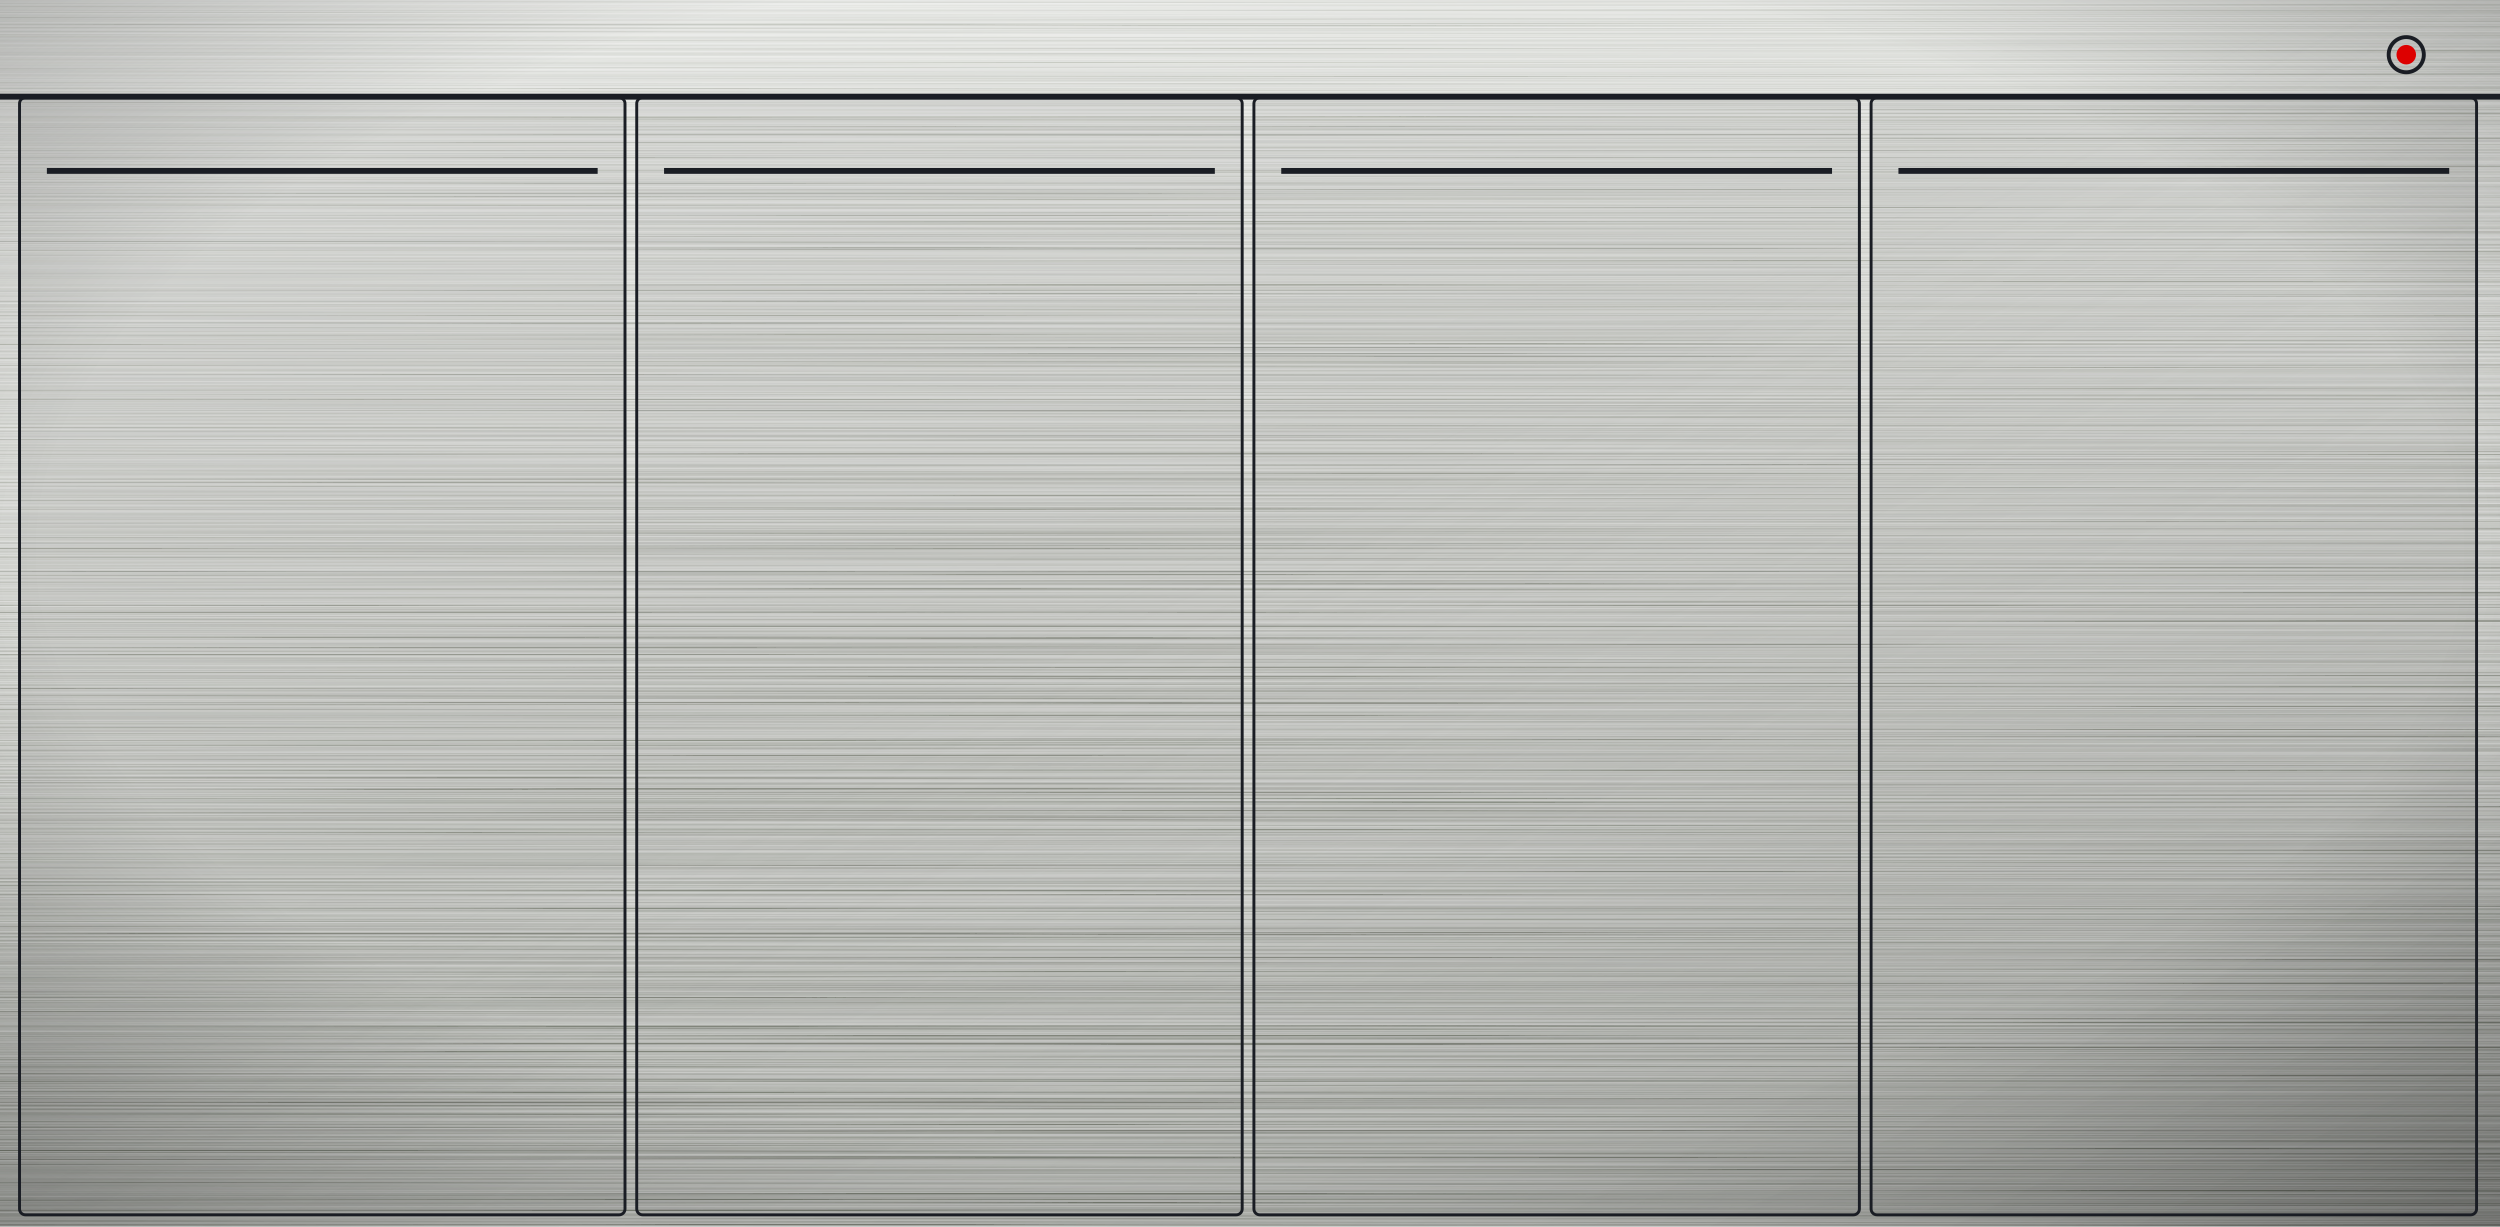
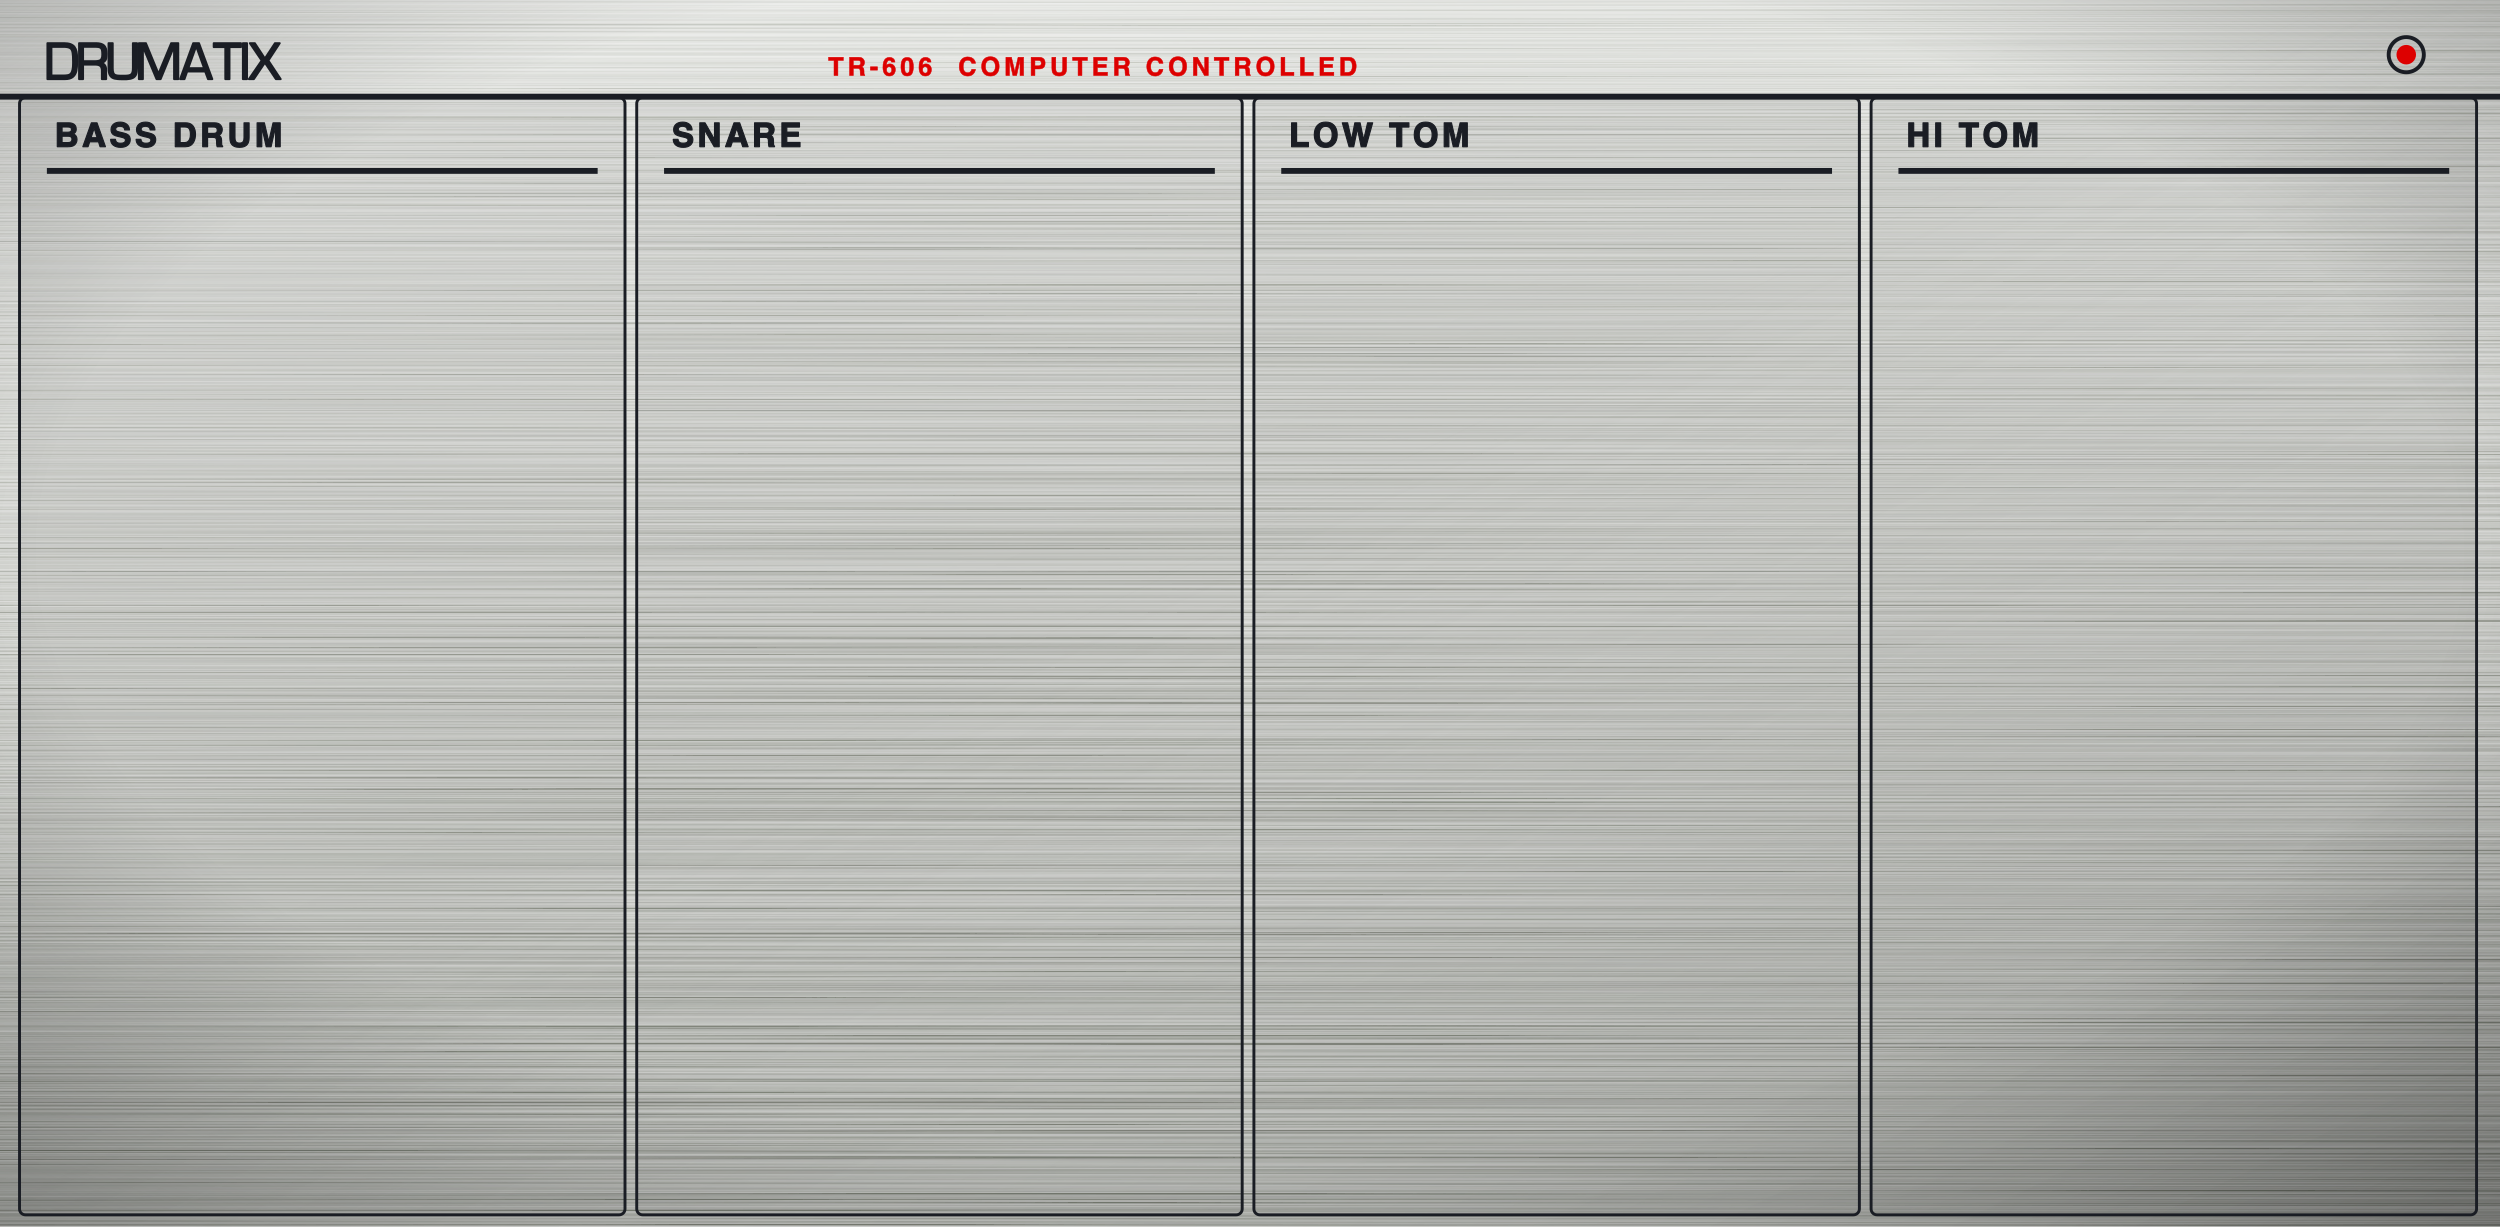
<svg xmlns="http://www.w3.org/2000/svg" viewBox="0 0 1280 628" width="1280" height="628">
  <defs>
    <filter id="brush" x="0" y="0" width="100%" height="100%">
      <feTurbulence type="fractalNoise" baseFrequency="0.001 1.1" numOctaves="4" seed="7" />
      <feColorMatrix type="matrix" values="1.9 0 0 0 -0.45  1.9 0 0 0 -0.45  1.9 0 0 0 -0.45  0 0 0 0 1" />
    </filter>
    <filter id="fine" x="0" y="0" width="100%" height="100%">
      <feTurbulence type="fractalNoise" baseFrequency="0.9" numOctaves="2" seed="3" />
      <feColorMatrix type="matrix" values="1.6 0 0 0 -0.3  1.6 0 0 0 -0.3  1.6 0 0 0 -0.3  0 0 0 0 1" />
    </filter>
    <filter id="grainv" x="0" y="0" width="100%" height="100%">
      <feTurbulence type="fractalNoise" baseFrequency="0.02 0.6" numOctaves="4" seed="11" />
      <feColorMatrix type="matrix" values="1.5 0 0 0 -0.25  1.2 0 0 0 -0.25  0.8 0 0 0 -0.25  0 0 0 0 1" />
    </filter>
    <linearGradient id="lit" x1="0" y1="0" x2="1" y2="1">
      <stop offset="0" stop-color="#fff" stop-opacity="0.22" />
      <stop offset="0.45" stop-color="#fff" stop-opacity="0" />
      <stop offset="1" stop-color="#000" stop-opacity="0.18" />
    </linearGradient>
    <radialGradient id="vig" cx="0.5" cy="0.45" r="0.8">
      <stop offset="0.6" stop-color="#000" stop-opacity="0" />
      <stop offset="1" stop-color="#000" stop-opacity="0.35" />
    </radialGradient>
    <radialGradient id="screw" cx="0.35" cy="0.3" r="0.8">
      <stop offset="0" stop-color="#e2e4e8" />
      <stop offset="1" stop-color="#6a6d74" />
    </radialGradient>
    <linearGradient id="woodh" x1="0" y1="0" x2="0" y2="1">
      <stop offset="0" stop-color="#7a5232" />
      <stop offset="1" stop-color="#4a2f1b" />
    </linearGradient>
    <linearGradient id="wood" x1="0" y1="0" x2="1" y2="0">
      <stop offset="0" stop-color="#5a3a22" />
      <stop offset="0.5" stop-color="#7a5232" />
      <stop offset="1" stop-color="#4a2f1b" />
    </linearGradient>
    <filter id="woodg" x="0" y="0" width="100%" height="100%">
      <feTurbulence type="fractalNoise" baseFrequency="0.02 0.4" numOctaves="3" seed="5" />
      <feColorMatrix type="matrix" values="0.9 0 0 0 0.1  0.6 0 0 0 0.02  0.4 0 0 0 0  0 0 0 0 1" />
    </filter>
  </defs>
  <linearGradient id="b6" x1="0" y1="0" x2="0" y2="1">
    <stop offset="0" stop-color="#d5d7d2" />
    <stop offset="0.5" stop-color="#bfc1bb" />
    <stop offset="1" stop-color="#a9aca5" />
  </linearGradient>
  <rect x="0" y="0" width="1280" height="628" fill="url(#b6)" />
  <rect x="0" y="0" width="1280" height="628" filter="url(#brush)" style="mix-blend-mode:overlay" opacity="0.5" />
  <rect x="0" y="0" width="1280" height="628" fill="url(#lit)" />
  <rect x="0" y="0" width="1280" height="628" fill="url(#vig)" />
+   <g fill="#1a1d24" stroke="#1a1d24" stroke-width="143.36" stroke-linejoin="round" opacity="1">
+     <path transform="translate(24.00 40.50) scale(0.00732 -0.00732)" d="M41 0V2511H1200Q1476 2511 1655.5 2443.5Q1835 2376 1934.5 2243.0Q2034 2110 2074.0 1915.5Q2114 1721 2114 1438V1200Q2114 821 2060.0 569.0Q2006 317 1821.0 158.5Q1636 0 1270 0ZM315 246H1135Q1335 246 1472.0 273.0Q1609 300 1692 401Q1835 590 1835 1102V1221Q1835 1622 1806 1810Q1773 2080 1624.0 2168.5Q1475 2257 1192 2257H315Z" />
+     <path transform="translate(40.23 40.50) scale(0.00732 -0.00732)" d="M37 0V2511H1221Q1616 2511 1787.0 2345.5Q1958 2180 1958 1782Q1958 1572 1936.0 1454.5Q1914 1337 1820.5 1248.0Q1727 1159 1524 1122Q1925 1094 1925 643V0H1634V578Q1634 820 1523.0 918.0Q1412 1016 1163 1016H311V0ZM311 1249H1126Q1324 1249 1439.0 1286.0Q1554 1323 1608.5 1424.5Q1663 1526 1663 1712Q1663 1924 1636.0 2035.0Q1609 2146 1515.0 2203.5Q1421 2261 1221 2261H311Z" />
+     <path transform="translate(55.32 40.50) scale(0.00732 -0.00732)" d="M1741 2511H2023V754Q2023 485 1959.5 325.5Q1896 166 1739.5 85.5Q1583 5 1303 -8Q1212 -12 1024 -12Q666 -12 464.5 33.0Q263 78 150.0 242.5Q37 407 37 754V2511H324V754Q324 536 371.0 426.0Q418 316 532.5 274.5Q647 233 868 233H1143Q1316 233 1428.5 252.5Q1541 272 1609.5 325.5Q1678 379 1709.5 483.0Q1741 587 1741 754Z" />
+     <path transform="translate(70.92 40.50) scale(0.00732 -0.00732)" d="M2777 2511V0H2490V2306L1544 0H1262L303 2286V0H29V2511H516L1397 369L2286 2511Z" />
+     <path transform="translate(92.01 40.50) scale(0.00732 -0.00732)" d="M1782 537H520L332 0H29L946 2511H1348L2277 0H1982ZM1708 762 1151 2306 598 762Z" />
+     <path transform="translate(109.38 40.50) scale(0.00732 -0.00732)" d="M1106 2241V0H819V2241H8V2511H1909V2241Z" />
+     <path transform="translate(124.17 40.50) scale(0.00732 -0.00732)" d="M311 2511V0H29V2511Z" />
+     <path transform="translate(127.17 40.50) scale(0.00732 -0.00732)" d="M2191 2511 1397 1298 2257 0H1925L1155 1151L381 0H37L930 1298L106 2511H451L1155 1438L1860 2511Z" />
+   </g>
+   <g fill="#dd0000" stroke="#dd0000" stroke-width="40.96" stroke-linejoin="round" opacity="1">
+     <path transform="translate(424.00 38.68) scale(0.00635 -0.00635)" d="M1227 1474V1213H786V0H476V1213H33V1474Z" />
+     <path transform="translate(433.94 38.68) scale(0.00635 -0.00635)" d="M464 1218V822H813Q917 822 969 846Q1061 888 1061 1012Q1061 1146 972 1192Q922 1218 822 1218ZM1266 1333Q1314 1277 1342.0 1209.0Q1370 1141 1370 1054Q1370 949 1317.0 847.5Q1264 746 1142 704Q1244 663 1286.5 587.5Q1329 512 1329 357V258Q1329 157 1337 121Q1349 64 1393 37V0H1054Q1040 49 1034 79Q1022 141 1021 206L1019 343Q1017 484 967.5 531.0Q918 578 782 578H464V0H163V1474H886Q1041 1471 1124.5 1436.0Q1208 1401 1266 1333Z" />
+     <path transform="translate(445.33 38.68) scale(0.00635 -0.00635)" d="M47 706H621V436H47Z" />
+     <path transform="translate(451.66 38.68) scale(0.00635 -0.00635)" d="M573 194Q668 194 722.5 265.5Q777 337 777 451Q777 578 715.0 645.5Q653 713 563 713Q490 713 434 669Q350 604 350 459Q350 342 413.0 268.0Q476 194 573 194ZM751 1085Q751 1120 724 1162Q678 1230 585 1230Q446 1230 387 1074Q355 988 343 820Q396 883 466.0 912.0Q536 941 626 941Q819 941 942.5 810.0Q1066 679 1066 475Q1066 272 945.0 117.0Q824 -38 569 -38Q295 -38 165 191Q64 370 64 653Q64 819 78 923Q103 1108 175 1231Q237 1336 337.5 1400.0Q438 1464 578 1464Q780 1464 900.0 1360.5Q1020 1257 1035 1085Z" />
+     <path transform="translate(460.89 38.68) scale(0.00635 -0.00635)" d="M564 196Q691 196 730.5 328.5Q770 461 770 711Q770 973 730.5 1099.0Q691 1225 564 1225Q437 1225 396.0 1099.0Q355 973 355 711Q355 461 396.0 328.5Q437 196 564 196ZM1064 711Q1064 352 952.5 158.0Q841 -36 564 -36Q287 -36 175.5 158.0Q64 352 64 711Q64 1070 175.5 1265.0Q287 1460 564 1460Q841 1460 952.5 1265.0Q1064 1070 1064 711Z" />
+     <path transform="translate(470.12 38.68) scale(0.00635 -0.00635)" d="M573 194Q668 194 722.5 265.5Q777 337 777 451Q777 578 715.0 645.5Q653 713 563 713Q490 713 434 669Q350 604 350 459Q350 342 413.0 268.0Q476 194 573 194ZM751 1085Q751 1120 724 1162Q678 1230 585 1230Q446 1230 387 1074Q355 988 343 820Q396 883 466.0 912.0Q536 941 626 941Q819 941 942.5 810.0Q1066 679 1066 475Q1066 272 945.0 117.0Q824 -38 569 -38Q295 -38 165 191Q64 370 64 653Q64 819 78 923Q103 1108 175 1231Q237 1336 337.5 1400.0Q438 1464 578 1464Q780 1464 900.0 1360.5Q1020 1257 1035 1085Z" />
+     <path transform="translate(490.57 38.68) scale(0.00635 -0.00635)" d="M299 1320Q479 1502 757 1502Q1129 1502 1301 1258Q1396 1121 1403 983H1095Q1065 1089 1018 1143Q934 1239 769 1239Q601 1239 504.0 1103.5Q407 968 407 720Q407 472 509.5 348.5Q612 225 770 225Q932 225 1017 331Q1064 388 1095 502H1400Q1360 261 1195.5 110.0Q1031 -41 774 -41Q456 -41 274 163Q92 368 92 725Q92 1111 299 1320ZM748 1519Z" />
+     <path transform="translate(501.96 38.68) scale(0.00635 -0.00635)" d="M1206 739Q1206 987 1098.5 1122.5Q991 1258 808 1258Q625 1258 516.0 1123.0Q407 988 407 739Q407 490 516.0 355.0Q625 220 808 220Q991 220 1098.5 355.0Q1206 490 1206 739ZM1291 131Q1124 -41 808 -41Q492 -41 325 131Q101 342 101 739Q101 1144 325 1347Q492 1519 808 1519Q1124 1519 1291 1347Q1514 1144 1514 739Q1514 342 1291 131ZM808 1519Z" />
+     <path transform="translate(514.07 38.68) scale(0.00635 -0.00635)" d="M1133 1474H1576V0H1289V997Q1289 1040 1290.0 1117.5Q1291 1195 1291 1237L1012 0H713L436 1237Q436 1195 437.0 1117.5Q438 1040 438 997V0H151V1474H599L867 315Z" />
+     <path transform="translate(526.90 38.68) scale(0.00635 -0.00635)" d="M756 1218H469V784H756Q865 784 925.5 837.0Q986 890 986 1005Q986 1120 925.5 1169.0Q865 1218 756 1218ZM782 530H469V0H163V1474H805Q1027 1474 1159.0 1360.0Q1291 1246 1291 1007Q1291 746 1159.0 638.0Q1027 530 782 530Z" />
+     <path transform="translate(537.57 38.68) scale(0.00635 -0.00635)" d="M156 1474H469V568Q469 416 505 346Q561 222 749 222Q936 222 992 346Q1028 416 1028 568V1474H1341V568Q1341 333 1268 202Q1132 -38 749 -38Q366 -38 229 202Q156 333 156 568ZM749 1474Z" />
+     <path transform="translate(548.96 38.68) scale(0.00635 -0.00635)" d="M1227 1474V1213H786V0H476V1213H33V1474Z" />
+     <path transform="translate(558.90 38.68) scale(0.00635 -0.00635)" d="M1246 1213H466V900H1182V644H466V265H1282V0H165V1474H1246Z" />
+     <path transform="translate(569.57 38.68) scale(0.00635 -0.00635)" d="M464 1218V822H813Q917 822 969 846Q1061 888 1061 1012Q1061 1146 972 1192Q922 1218 822 1218ZM1266 1333Q1314 1277 1342.0 1209.0Q1370 1141 1370 1054Q1370 949 1317.0 847.5Q1264 746 1142 704Q1244 663 1286.5 587.5Q1329 512 1329 357V258Q1329 157 1337 121Q1349 64 1393 37V0H1054Q1040 49 1034 79Q1022 141 1021 206L1019 343Q1017 484 967.5 531.0Q918 578 782 578H464V0H163V1474H886Q1041 1471 1124.5 1436.0Q1208 1401 1266 1333Z" />
+     <path transform="translate(586.57 38.68) scale(0.00635 -0.00635)" d="M299 1320Q479 1502 757 1502Q1129 1502 1301 1258Q1396 1121 1403 983H1095Q1065 1089 1018 1143Q934 1239 769 1239Q601 1239 504.0 1103.5Q407 968 407 720Q407 472 509.5 348.5Q612 225 770 225Q932 225 1017 331Q1064 388 1095 502H1400Q1360 261 1195.5 110.0Q1031 -41 774 -41Q456 -41 274 163Q92 368 92 725Q92 1111 299 1320ZM748 1519Z" />
+     <path transform="translate(597.96 38.68) scale(0.00635 -0.00635)" d="M1206 739Q1206 987 1098.5 1122.5Q991 1258 808 1258Q625 1258 516.0 1123.0Q407 988 407 739Q407 490 516.0 355.0Q625 220 808 220Q991 220 1098.5 355.0Q1206 490 1206 739ZM1291 131Q1124 -41 808 -41Q492 -41 325 131Q101 342 101 739Q101 1144 325 1347Q492 1519 808 1519Q1124 1519 1291 1347Q1514 1144 1514 739Q1514 342 1291 131ZM808 1519Z" />
+     <path transform="translate(610.07 38.68) scale(0.00635 -0.00635)" d="M151 1474H474L1061 445V1474H1348V0H1040L438 1047V0H151ZM761 1477Z" />
+     <path transform="translate(621.46 38.68) scale(0.00635 -0.00635)" d="M1227 1474V1213H786V0H476V1213H33V1474Z" />
+     <path transform="translate(631.40 38.68) scale(0.00635 -0.00635)" d="M464 1218V822H813Q917 822 969 846Q1061 888 1061 1012Q1061 1146 972 1192Q922 1218 822 1218ZM1266 1333Q1314 1277 1342.0 1209.0Q1370 1141 1370 1054Q1370 949 1317.0 847.5Q1264 746 1142 704Q1244 663 1286.5 587.5Q1329 512 1329 357V258Q1329 157 1337 121Q1349 64 1393 37V0H1054Q1040 49 1034 79Q1022 141 1021 206L1019 343Q1017 484 967.5 531.0Q918 578 782 578H464V0H163V1474H886Q1041 1471 1124.5 1436.0Q1208 1401 1266 1333Z" />
+     <path transform="translate(642.79 38.68) scale(0.00635 -0.00635)" d="M1206 739Q1206 987 1098.5 1122.5Q991 1258 808 1258Q625 1258 516.0 1123.0Q407 988 407 739Q407 490 516.0 355.0Q625 220 808 220Q991 220 1098.5 355.0Q1206 490 1206 739ZM1291 131Q1124 -41 808 -41Q492 -41 325 131Q101 342 101 739Q101 1144 325 1347Q492 1519 808 1519Q1124 1519 1291 1347Q1514 1144 1514 739Q1514 342 1291 131ZM808 1519Z" />
+     <path transform="translate(654.90 38.68) scale(0.00635 -0.00635)" d="M156 1474H464V265H1194V0H156Z" />
+     <path transform="translate(664.84 38.68) scale(0.00635 -0.00635)" d="M156 1474H464V265H1194V0H156Z" />
+     <path transform="translate(674.78 38.68) scale(0.00635 -0.00635)" d="M1246 1213H466V900H1182V644H466V265H1282V0H165V1474H1246Z" />
+     <path transform="translate(685.45 38.68) scale(0.00635 -0.00635)" d="M455 1218V256H739Q957 256 1043 471Q1090 589 1090 752Q1090 977 1019.5 1097.5Q949 1218 739 1218ZM1019 1442Q1174 1391 1270 1255Q1347 1145 1375.0 1017.0Q1403 889 1403 773Q1403 479 1285 275Q1125 0 791 0H156V1474H791Q928 1472 1019 1442Z" />
+   </g>
  <rect x="0" y="48" width="1280" height="3" fill="#1a1d24" />
  <circle cx="1232" cy="28" r="5" fill="#dd0000" />
  <circle cx="1232" cy="28" r="9" fill="none" stroke="#1a1d24" stroke-width="2" />
  <rect x="10" y="50" width="310" height="572" rx="3" fill="#000" fill-opacity="0.07" stroke="#1a1d24" stroke-width="1.5" />
  <rect x="24" y="86" width="282" height="3" fill="#1a1d24" />
+   <g fill="#1a1d24" stroke="#1a1d24" stroke-width="71.68" stroke-linejoin="round" opacity="1">
+     <path transform="translate(28.00 75.12) scale(0.0083 -0.0083)" d="M455 1218V893H817Q914 893 974.5 929.5Q1035 966 1035 1059Q1035 1162 955 1195Q886 1218 779 1218ZM455 649V256H817Q914 256 968 282Q1066 330 1066 466Q1066 581 971 624Q918 648 822 649ZM1261 1317Q1329 1223 1329 1092Q1329 957 1261 875Q1223 829 1149 791Q1262 750 1319.5 661.0Q1377 572 1377 445Q1377 314 1311 210Q1269 141 1206 94Q1135 40 1038.5 20.0Q942 0 829 0H161V1474H877Q1148 1470 1261 1317Z" />
+     <path transform="translate(41.98 75.12) scale(0.0083 -0.0083)" d="M559 557H933L749 1137ZM578 1474H926L1448 0H1114L1019 303H476L374 0H52ZM750 1474Z" />
+     <path transform="translate(55.95 75.12) scale(0.0083 -0.0083)" d="M379 455Q393 354 434 304Q509 213 691 213Q800 213 868 237Q997 283 997 408Q997 481 933 521Q869 560 732 590L576 625Q346 677 258 738Q109 840 109 1057Q109 1255 253.0 1386.0Q397 1517 676 1517Q909 1517 1073.5 1393.5Q1238 1270 1246 1035H950Q942 1168 834 1224Q762 1261 655 1261Q536 1261 465.0 1213.0Q394 1165 394 1079Q394 1000 464 961Q509 935 656 900L910 839Q1077 799 1162 732Q1294 628 1294 431Q1294 229 1139.5 95.5Q985 -38 703 -38Q415 -38 250.0 93.5Q85 225 85 455ZM678 1519Z" />
+     <path transform="translate(68.99 75.12) scale(0.0083 -0.0083)" d="M379 455Q393 354 434 304Q509 213 691 213Q800 213 868 237Q997 283 997 408Q997 481 933 521Q869 560 732 590L576 625Q346 677 258 738Q109 840 109 1057Q109 1255 253.0 1386.0Q397 1517 676 1517Q909 1517 1073.5 1393.5Q1238 1270 1246 1035H950Q942 1168 834 1224Q762 1261 655 1261Q536 1261 465.0 1213.0Q394 1165 394 1079Q394 1000 464 961Q509 935 656 900L910 839Q1077 799 1162 732Q1294 628 1294 431Q1294 229 1139.5 95.5Q985 -38 703 -38Q415 -38 250.0 93.5Q85 225 85 455ZM678 1519Z" />
+     <path transform="translate(88.45 75.12) scale(0.0083 -0.0083)" d="M455 1218V256H739Q957 256 1043 471Q1090 589 1090 752Q1090 977 1019.5 1097.5Q949 1218 739 1218ZM1019 1442Q1174 1391 1270 1255Q1347 1145 1375.0 1017.0Q1403 889 1403 773Q1403 479 1285 275Q1125 0 791 0H156V1474H791Q928 1472 1019 1442Z" />
+     <path transform="translate(102.43 75.12) scale(0.0083 -0.0083)" d="M464 1218V822H813Q917 822 969 846Q1061 888 1061 1012Q1061 1146 972 1192Q922 1218 822 1218ZM1266 1333Q1314 1277 1342.0 1209.0Q1370 1141 1370 1054Q1370 949 1317.0 847.5Q1264 746 1142 704Q1244 663 1286.5 587.5Q1329 512 1329 357V258Q1329 157 1337 121Q1349 64 1393 37V0H1054Q1040 49 1034 79Q1022 141 1021 206L1019 343Q1017 484 967.5 531.0Q918 578 782 578H464V0H163V1474H886Q1041 1471 1124.5 1436.0Q1208 1401 1266 1333Z" />
+     <path transform="translate(116.41 75.12) scale(0.0083 -0.0083)" d="M156 1474H469V568Q469 416 505 346Q561 222 749 222Q936 222 992 346Q1028 416 1028 568V1474H1341V568Q1341 333 1268 202Q1132 -38 749 -38Q366 -38 229 202Q156 333 156 568ZM749 1474Z" />
+     <path transform="translate(130.39 75.12) scale(0.0083 -0.0083)" d="M1133 1474H1576V0H1289V997Q1289 1040 1290.0 1117.5Q1291 1195 1291 1237L1012 0H713L436 1237Q436 1195 437.0 1117.5Q438 1040 438 997V0H151V1474H599L867 315Z" />
+   </g>
  <rect x="326" y="50" width="310" height="572" rx="3" fill="#000" fill-opacity="0.07" stroke="#1a1d24" stroke-width="1.5" />
  <rect x="340" y="86" width="282" height="3" fill="#1a1d24" />
+   <g fill="#1a1d24" stroke="#1a1d24" stroke-width="71.68" stroke-linejoin="round" opacity="1">
+     <path transform="translate(344.00 75.12) scale(0.0083 -0.0083)" d="M379 455Q393 354 434 304Q509 213 691 213Q800 213 868 237Q997 283 997 408Q997 481 933 521Q869 560 732 590L576 625Q346 677 258 738Q109 840 109 1057Q109 1255 253.0 1386.0Q397 1517 676 1517Q909 1517 1073.5 1393.5Q1238 1270 1246 1035H950Q942 1168 834 1224Q762 1261 655 1261Q536 1261 465.0 1213.0Q394 1165 394 1079Q394 1000 464 961Q509 935 656 900L910 839Q1077 799 1162 732Q1294 628 1294 431Q1294 229 1139.5 95.5Q985 -38 703 -38Q415 -38 250.0 93.5Q85 225 85 455ZM678 1519Z" />
+     <path transform="translate(357.04 75.12) scale(0.0083 -0.0083)" d="M151 1474H474L1061 445V1474H1348V0H1040L438 1047V0H151ZM761 1477Z" />
+     <path transform="translate(371.02 75.12) scale(0.0083 -0.0083)" d="M559 557H933L749 1137ZM578 1474H926L1448 0H1114L1019 303H476L374 0H52ZM750 1474Z" />
+     <path transform="translate(384.99 75.12) scale(0.0083 -0.0083)" d="M464 1218V822H813Q917 822 969 846Q1061 888 1061 1012Q1061 1146 972 1192Q922 1218 822 1218ZM1266 1333Q1314 1277 1342.0 1209.0Q1370 1141 1370 1054Q1370 949 1317.0 847.5Q1264 746 1142 704Q1244 663 1286.5 587.5Q1329 512 1329 357V258Q1329 157 1337 121Q1349 64 1393 37V0H1054Q1040 49 1034 79Q1022 141 1021 206L1019 343Q1017 484 967.5 531.0Q918 578 782 578H464V0H163V1474H886Q1041 1471 1124.5 1436.0Q1208 1401 1266 1333Z" />
+     <path transform="translate(398.97 75.12) scale(0.0083 -0.0083)" d="M1246 1213H466V900H1182V644H466V265H1282V0H165V1474H1246Z" />
+   </g>
  <rect x="642" y="50" width="310" height="572" rx="3" fill="#000" fill-opacity="0.07" stroke="#1a1d24" stroke-width="1.5" />
  <rect x="656" y="86" width="282" height="3" fill="#1a1d24" />
+   <g fill="#1a1d24" stroke="#1a1d24" stroke-width="71.68" stroke-linejoin="round" opacity="1">
+     <path transform="translate(660.00 75.12) scale(0.0083 -0.0083)" d="M156 1474H464V265H1194V0H156Z" />
+     <path transform="translate(672.08 75.12) scale(0.0083 -0.0083)" d="M1206 739Q1206 987 1098.5 1122.5Q991 1258 808 1258Q625 1258 516.0 1123.0Q407 988 407 739Q407 490 516.0 355.0Q625 220 808 220Q991 220 1098.5 355.0Q1206 490 1206 739ZM1291 131Q1124 -41 808 -41Q492 -41 325 131Q101 342 101 739Q101 1144 325 1347Q492 1519 808 1519Q1124 1519 1291 1347Q1514 1144 1514 739Q1514 342 1291 131ZM808 1519Z" />
+     <path transform="translate(687.01 75.12) scale(0.0083 -0.0083)" d="M357 1474 552 630 594 395 637 625 803 1474H1128L1303 630L1348 395L1393 621L1590 1474H1903L1488 0H1194L1016 862L964 1147L912 862L734 0H448L30 1474Z" />
+     <path transform="translate(711.18 75.12) scale(0.0083 -0.0083)" d="M1227 1474V1213H786V0H476V1213H33V1474Z" />
+     <path transform="translate(723.26 75.12) scale(0.0083 -0.0083)" d="M1206 739Q1206 987 1098.5 1122.5Q991 1258 808 1258Q625 1258 516.0 1123.0Q407 988 407 739Q407 490 516.0 355.0Q625 220 808 220Q991 220 1098.5 355.0Q1206 490 1206 739ZM1291 131Q1124 -41 808 -41Q492 -41 325 131Q101 342 101 739Q101 1144 325 1347Q492 1519 808 1519Q1124 1519 1291 1347Q1514 1144 1514 739Q1514 342 1291 131ZM808 1519Z" />
+     <path transform="translate(738.18 75.12) scale(0.0083 -0.0083)" d="M1133 1474H1576V0H1289V997Q1289 1040 1290.0 1117.5Q1291 1195 1291 1237L1012 0H713L436 1237Q436 1195 437.0 1117.5Q438 1040 438 997V0H151V1474H599L867 315Z" />
+   </g>
  <rect x="958" y="50" width="310" height="572" rx="3" fill="#000" fill-opacity="0.07" stroke="#1a1d24" stroke-width="1.5" />
  <rect x="972" y="86" width="282" height="3" fill="#1a1d24" />
+   <g fill="#1a1d24" stroke="#1a1d24" stroke-width="71.68" stroke-linejoin="round" opacity="1">
+     <path transform="translate(976.00 75.12) scale(0.0083 -0.0083)" d="M154 0V1474H459V912H1035V1474H1341V0H1035V658H459V0Z" />
+     <path transform="translate(989.98 75.12) scale(0.0083 -0.0083)" d="M438 0H132V1474H438ZM285 1503Z" />
+     <path transform="translate(1002.82 75.12) scale(0.0083 -0.0083)" d="M1227 1474V1213H786V0H476V1213H33V1474Z" />
+     <path transform="translate(1014.91 75.12) scale(0.0083 -0.0083)" d="M1206 739Q1206 987 1098.5 1122.5Q991 1258 808 1258Q625 1258 516.0 1123.0Q407 988 407 739Q407 490 516.0 355.0Q625 220 808 220Q991 220 1098.5 355.0Q1206 490 1206 739ZM1291 131Q1124 -41 808 -41Q492 -41 325 131Q101 342 101 739Q101 1144 325 1347Q492 1519 808 1519Q1124 1519 1291 1347Q1514 1144 1514 739Q1514 342 1291 131ZM808 1519Z" />
+     <path transform="translate(1029.83 75.12) scale(0.0083 -0.0083)" d="M1133 1474H1576V0H1289V997Q1289 1040 1290.0 1117.5Q1291 1195 1291 1237L1012 0H713L436 1237Q436 1195 437.0 1117.5Q438 1040 438 997V0H151V1474H599L867 315Z" />
+   </g>
</svg>
